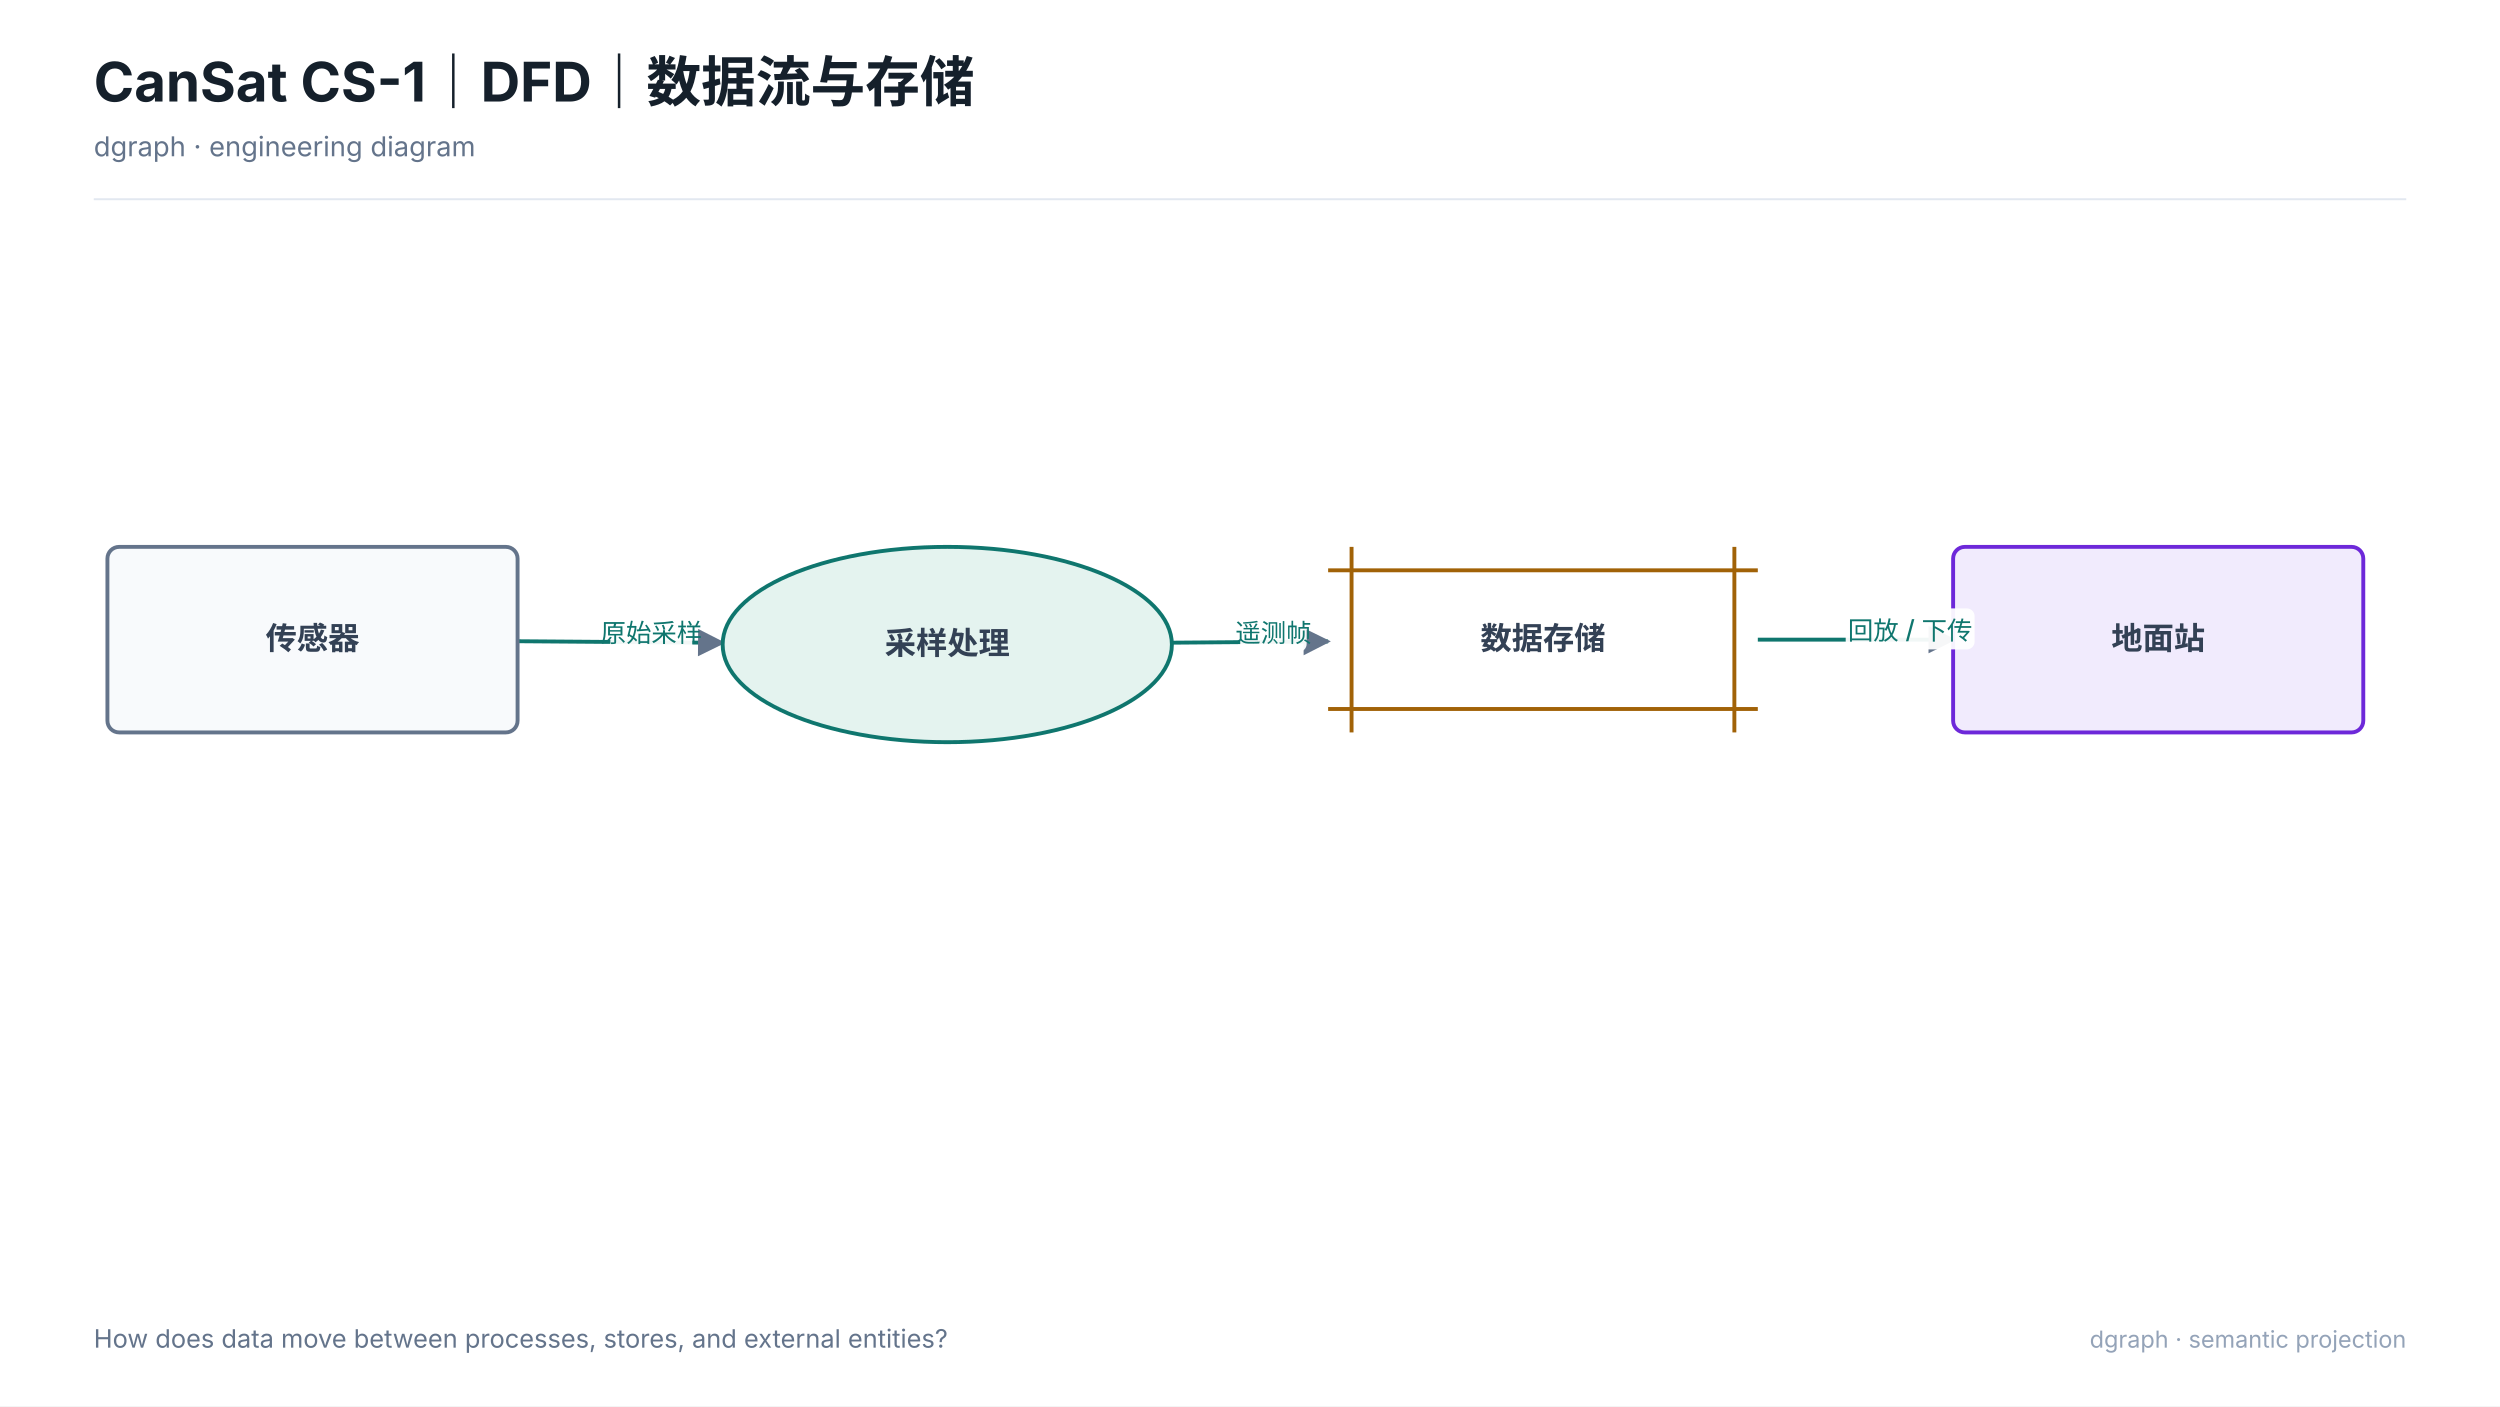
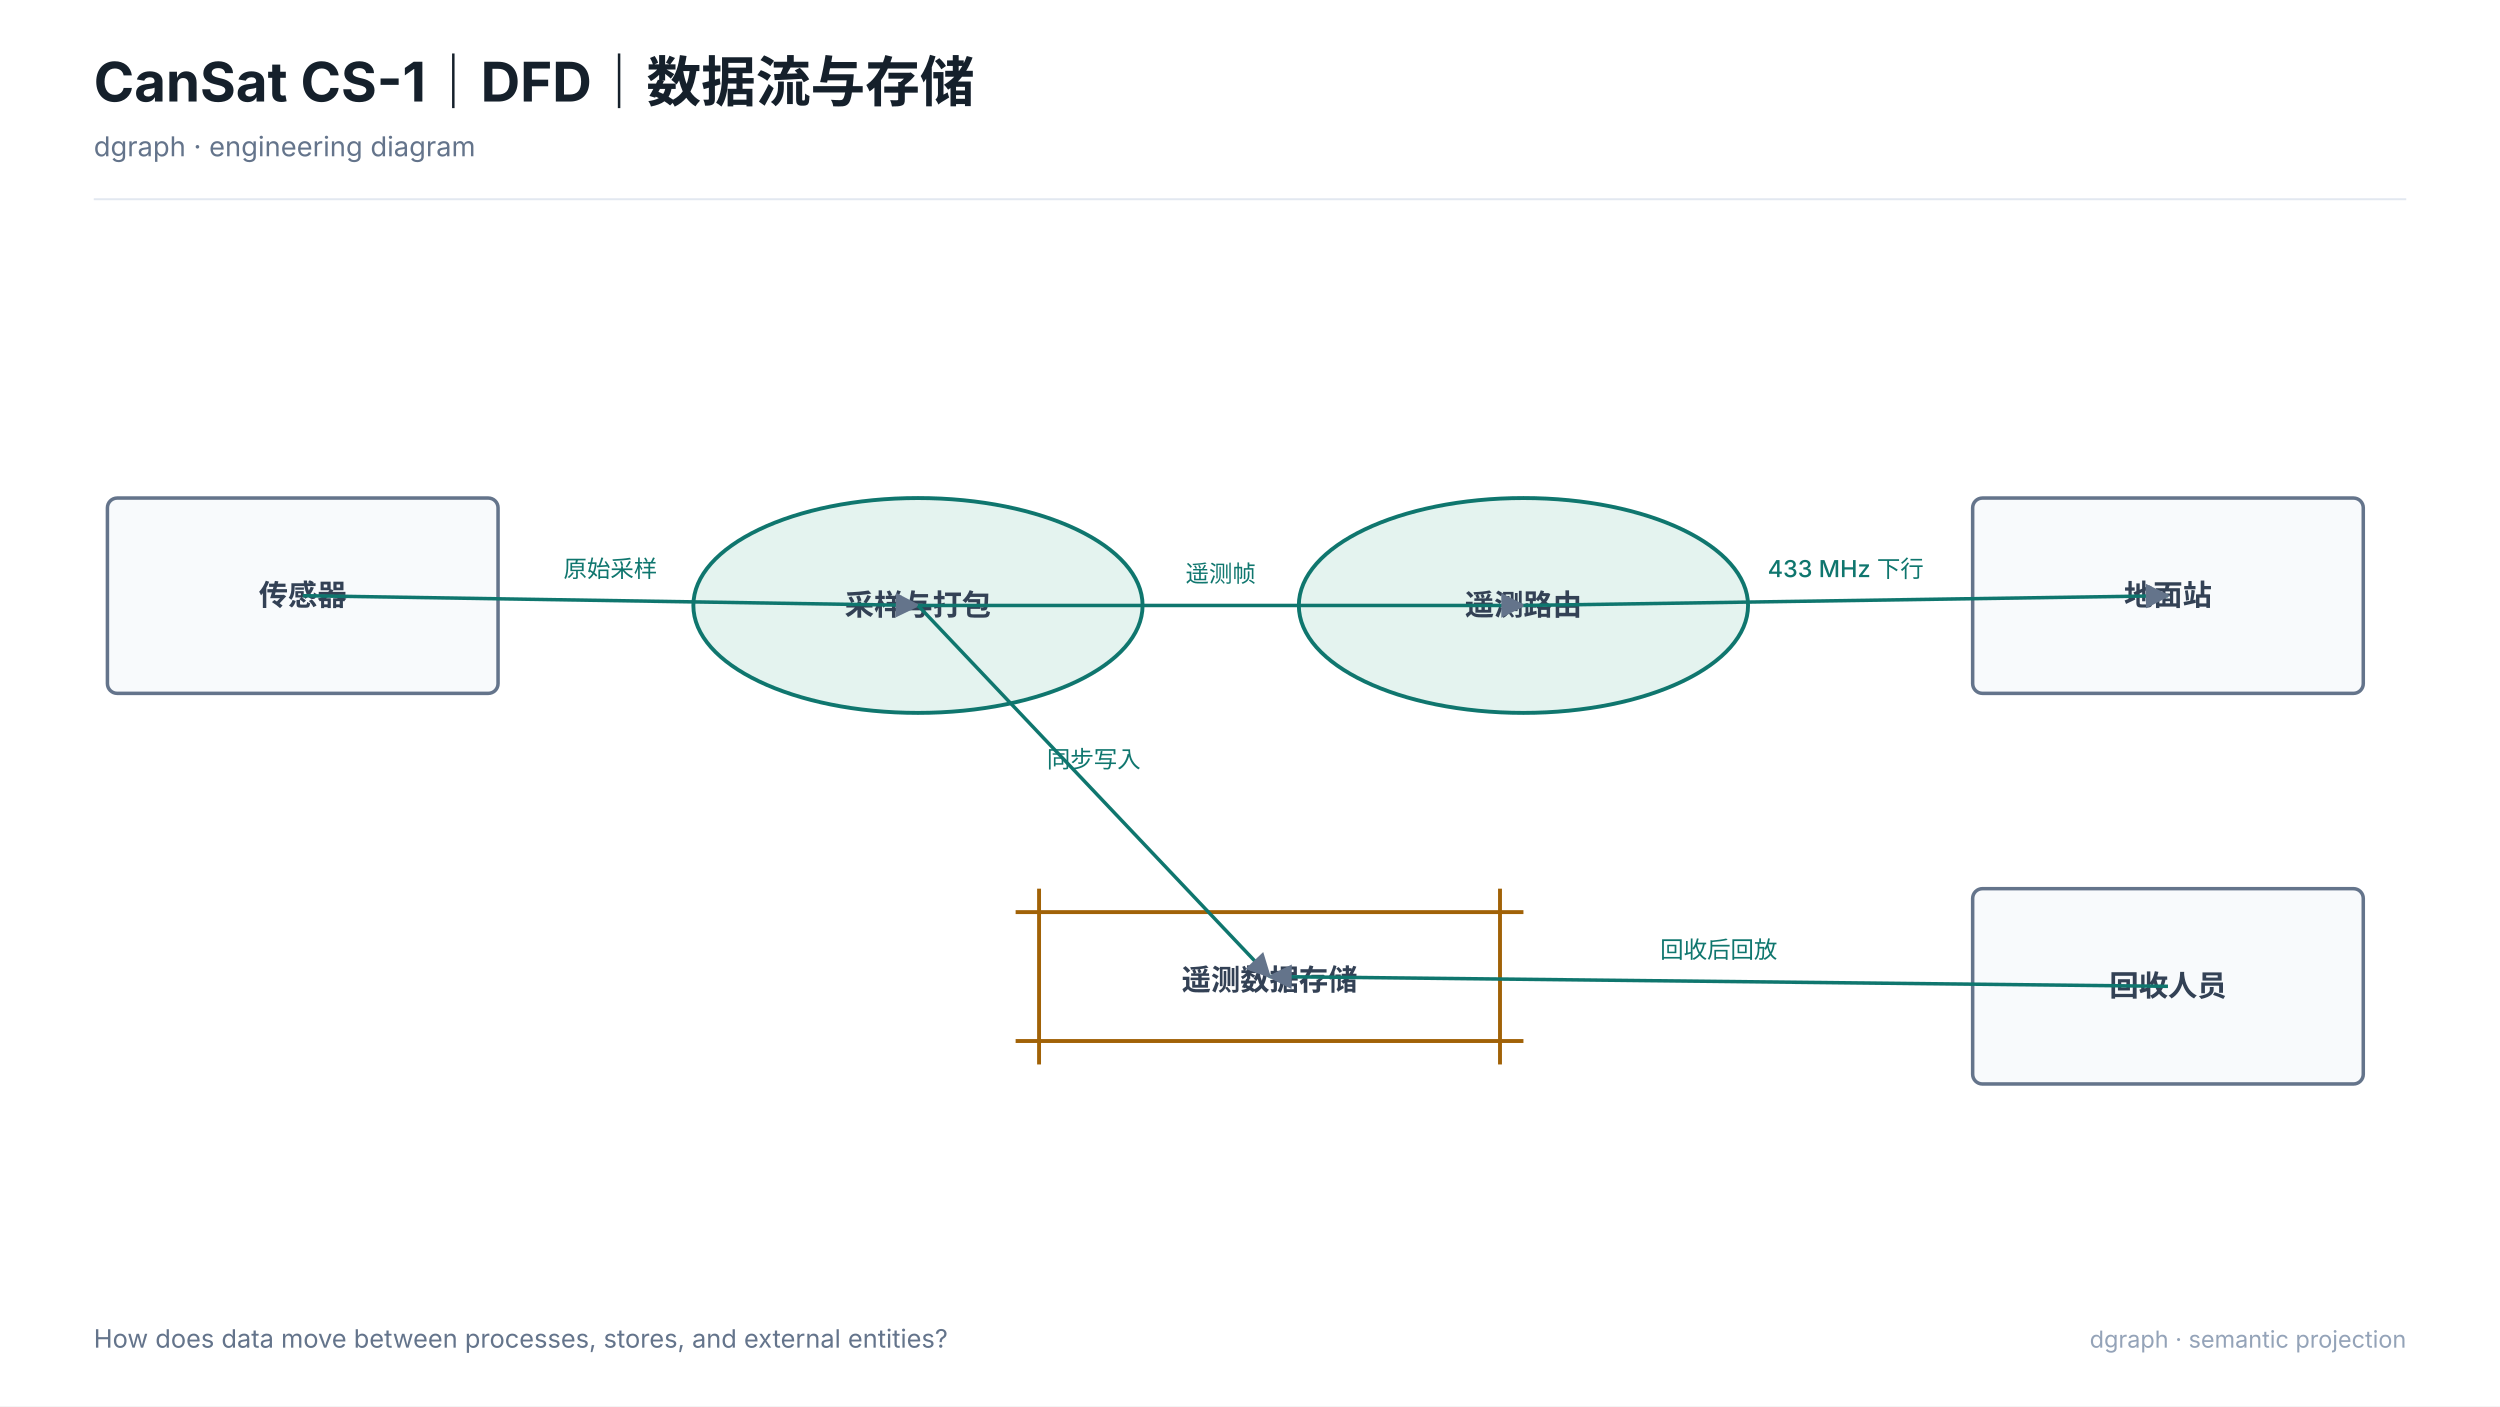
<svg xmlns="http://www.w3.org/2000/svg" viewBox="0 0 1280 720" width="1280" height="720" font-family="-apple-system, PingFang SC, Hiragino Sans GB, Noto Sans SC, sans-serif" data-layout="dfd">
  <defs>
    <marker id="arrow" viewBox="0 0 10 10" refX="9" refY="5" markerWidth="7" markerHeight="7" orient="auto">
      <path d="M 0 0 L 10 5 L 0 10 z" fill="#64748b" />
    </marker>
  </defs>
  <rect width="1280" height="720" fill="#fff" />
  <text x="48" y="52" font-size="28" fill="#15202b" text-anchor="start" font-weight="750">CanSat CS-1｜DFD｜数据流与存储</text>
  <text x="48" y="80" font-size="14" fill="#64748b" text-anchor="start" font-weight="400">dgraph · engineering diagram</text>
  <line x1="48" y1="102" x2="1232" y2="102" stroke="#e2e8f0" />
-   <path d="M 265,328.308 L 370,329.115" fill="none" stroke="#0f766e" stroke-width="2" stroke-dasharray="None" marker-end="url(#arrow)" />
-   <path d="M 600,329.057 L 680,328.402" fill="none" stroke="#0f766e" stroke-width="2" stroke-dasharray="None" marker-end="url(#arrow)" />
-   <path d="M 900,327.5 L 1000,327.5" fill="none" stroke="#0f766e" stroke-width="2" stroke-dasharray="None" marker-end="url(#arrow)" />
-   <g data-node-id="n0" data-source-id="Example.se-dfd.n0" data-kind="block">
-     <rect x="55" y="280" width="210" height="95" rx="6" fill="#f8fafc" stroke="#64748b" stroke-width="2" />
-     <text x="160.0" y="332.5" font-size="16" fill="#334155" text-anchor="middle" font-weight="600">传感器</text>
+   <g data-dfd="data-flow" data-source-id="Example.dfd">
+     <rect x="55" y="255" width="200" height="100" rx="5" fill="#f8fafc" stroke="#64748b" stroke-width="1.8" />
+     <text x="155" y="310" font-size="15" fill="#334155" text-anchor="middle" font-weight="650">传感器</text>
+     <rect x="1010" y="255" width="200" height="100" rx="5" fill="#f8fafc" stroke="#64748b" stroke-width="1.8" />
+     <text x="1110" y="310" font-size="15" fill="#334155" text-anchor="middle" font-weight="650">地面站</text>
+     <rect x="1010" y="455" width="200" height="100" rx="5" fill="#f8fafc" stroke="#64748b" stroke-width="1.8" />
+     <text x="1110" y="510" font-size="15" fill="#334155" text-anchor="middle" font-weight="650">回收人员</text>
+     <g data-dfd-process="sampling">
+       <ellipse cx="470" cy="310" rx="115" ry="55" fill="#e4f3ef" stroke="#0f766e" stroke-width="2" />
+       <text x="470" y="315" font-size="15" fill="#334155" text-anchor="middle" font-weight="650">采样与打包</text>
+     </g>
+     <g data-dfd-process="routing">
+       <ellipse cx="780" cy="310" rx="115" ry="55" fill="#e4f3ef" stroke="#0f766e" stroke-width="2" />
+       <text x="780" y="315" font-size="15" fill="#334155" text-anchor="middle" font-weight="650">遥测路由</text>
+     </g>
+     <g data-dfd-store="telemetry-log">
+       <path d="M 520 467 H 780 M 520 533 H 780 M 532 455 V 545 M 768 455 V 545" fill="none" stroke="#a16207" stroke-width="2" />
+       <text x="650" y="507" font-size="15" fill="#334155" text-anchor="middle" font-weight="650">遥测数据存储</text>
+     </g>
+     <path d="M 155 305 L 470 310" fill="none" stroke="#0f766e" stroke-width="1.8" marker-end="url(#arrow)" />
+     <text x="312.5" y="295.5" font-size="12" fill="#0f766e" text-anchor="middle" font-weight="500">原始采样</text>
+     <path d="M 470 310 L 780 310" fill="none" stroke="#0f766e" stroke-width="1.8" marker-end="url(#arrow)" />
+     <text x="625.0" y="298.0" font-size="12" fill="#0f766e" text-anchor="middle" font-weight="500">遥测帧</text>
+     <path d="M 780 310 L 1110 305" fill="none" stroke="#0f766e" stroke-width="1.8" marker-end="url(#arrow)" />
+     <text x="945.0" y="295.5" font-size="12" fill="#0f766e" text-anchor="middle" font-weight="500">433 MHz 下行</text>
+     <path d="M 470 310 L 650 500" fill="none" stroke="#0f766e" stroke-width="1.8" marker-end="url(#arrow)" />
+     <text x="560.0" y="393.0" font-size="12" fill="#0f766e" text-anchor="middle" font-weight="500">同步写入</text>
+     <path d="M 1110 505 L 650 500" fill="none" stroke="#0f766e" stroke-width="1.8" marker-end="url(#arrow)" />
+     <text x="880.0" y="490.5" font-size="12" fill="#0f766e" text-anchor="middle" font-weight="500">回收后回放</text>
  </g>
-   <g data-node-id="n1" data-source-id="Example.se-dfd.n1" data-kind="usecase">
-     <ellipse cx="485.0" cy="330.0" rx="115.0" ry="50.0" fill="#e4f3ef" stroke="#0f766e" stroke-width="2" />
-     <text x="485.0" y="335.0" font-size="16" fill="#334155" text-anchor="middle" font-weight="600">采样处理</text>
-   </g>
-   <g data-node-id="n2" data-source-id="Example.se-dfd.n2" data-kind="datastore">
-     <path d="M 680 292 H 900 M 680 363 H 900 M 692 280 V 375 M 888 280 V 375" fill="none" stroke="#a16207" stroke-width="2" />
-     <text x="790.0" y="332.5" font-size="16" fill="#334155" text-anchor="middle" font-weight="600">数据存储</text>
-   </g>
-   <g data-node-id="n3" data-source-id="Example.se-dfd.n3" data-kind="block">
-     <rect x="1000" y="280" width="210" height="95" rx="6" fill="#f1ebfd" stroke="#6d28d9" stroke-width="2" />
-     <text x="1105.0" y="332.5" font-size="16" fill="#334155" text-anchor="middle" font-weight="600">地面站</text>
-   </g>
-   <rect x="312.5" y="312.712" width="42" height="21" rx="4" fill="#fff" fill-opacity=".94" />
-   <text x="333.5" y="328.712" font-size="13" fill="#0f766e" text-anchor="middle" font-weight="500">原始采样</text>
-   <rect x="635.0" y="312.73" width="34" height="21" rx="4" fill="#fff" fill-opacity=".94" />
-   <text x="652.0" y="328.73" font-size="13" fill="#0f766e" text-anchor="middle" font-weight="500">遥测帧</text>
-   <rect x="945.0" y="311.5" width="66" height="21" rx="4" fill="#fff" fill-opacity=".94" />
-   <text x="978.0" y="327.5" font-size="13" fill="#0f766e" text-anchor="middle" font-weight="500">回放 / 下传</text>
  <text x="48" y="690" font-size="13" fill="#64748b" text-anchor="start" font-weight="400">How does data move between processes, stores, and external entities?</text>
  <text x="1232" y="690" font-size="12" fill="#94a3b8" text-anchor="end" font-weight="400">dgraph · semantic projection</text>
</svg>
